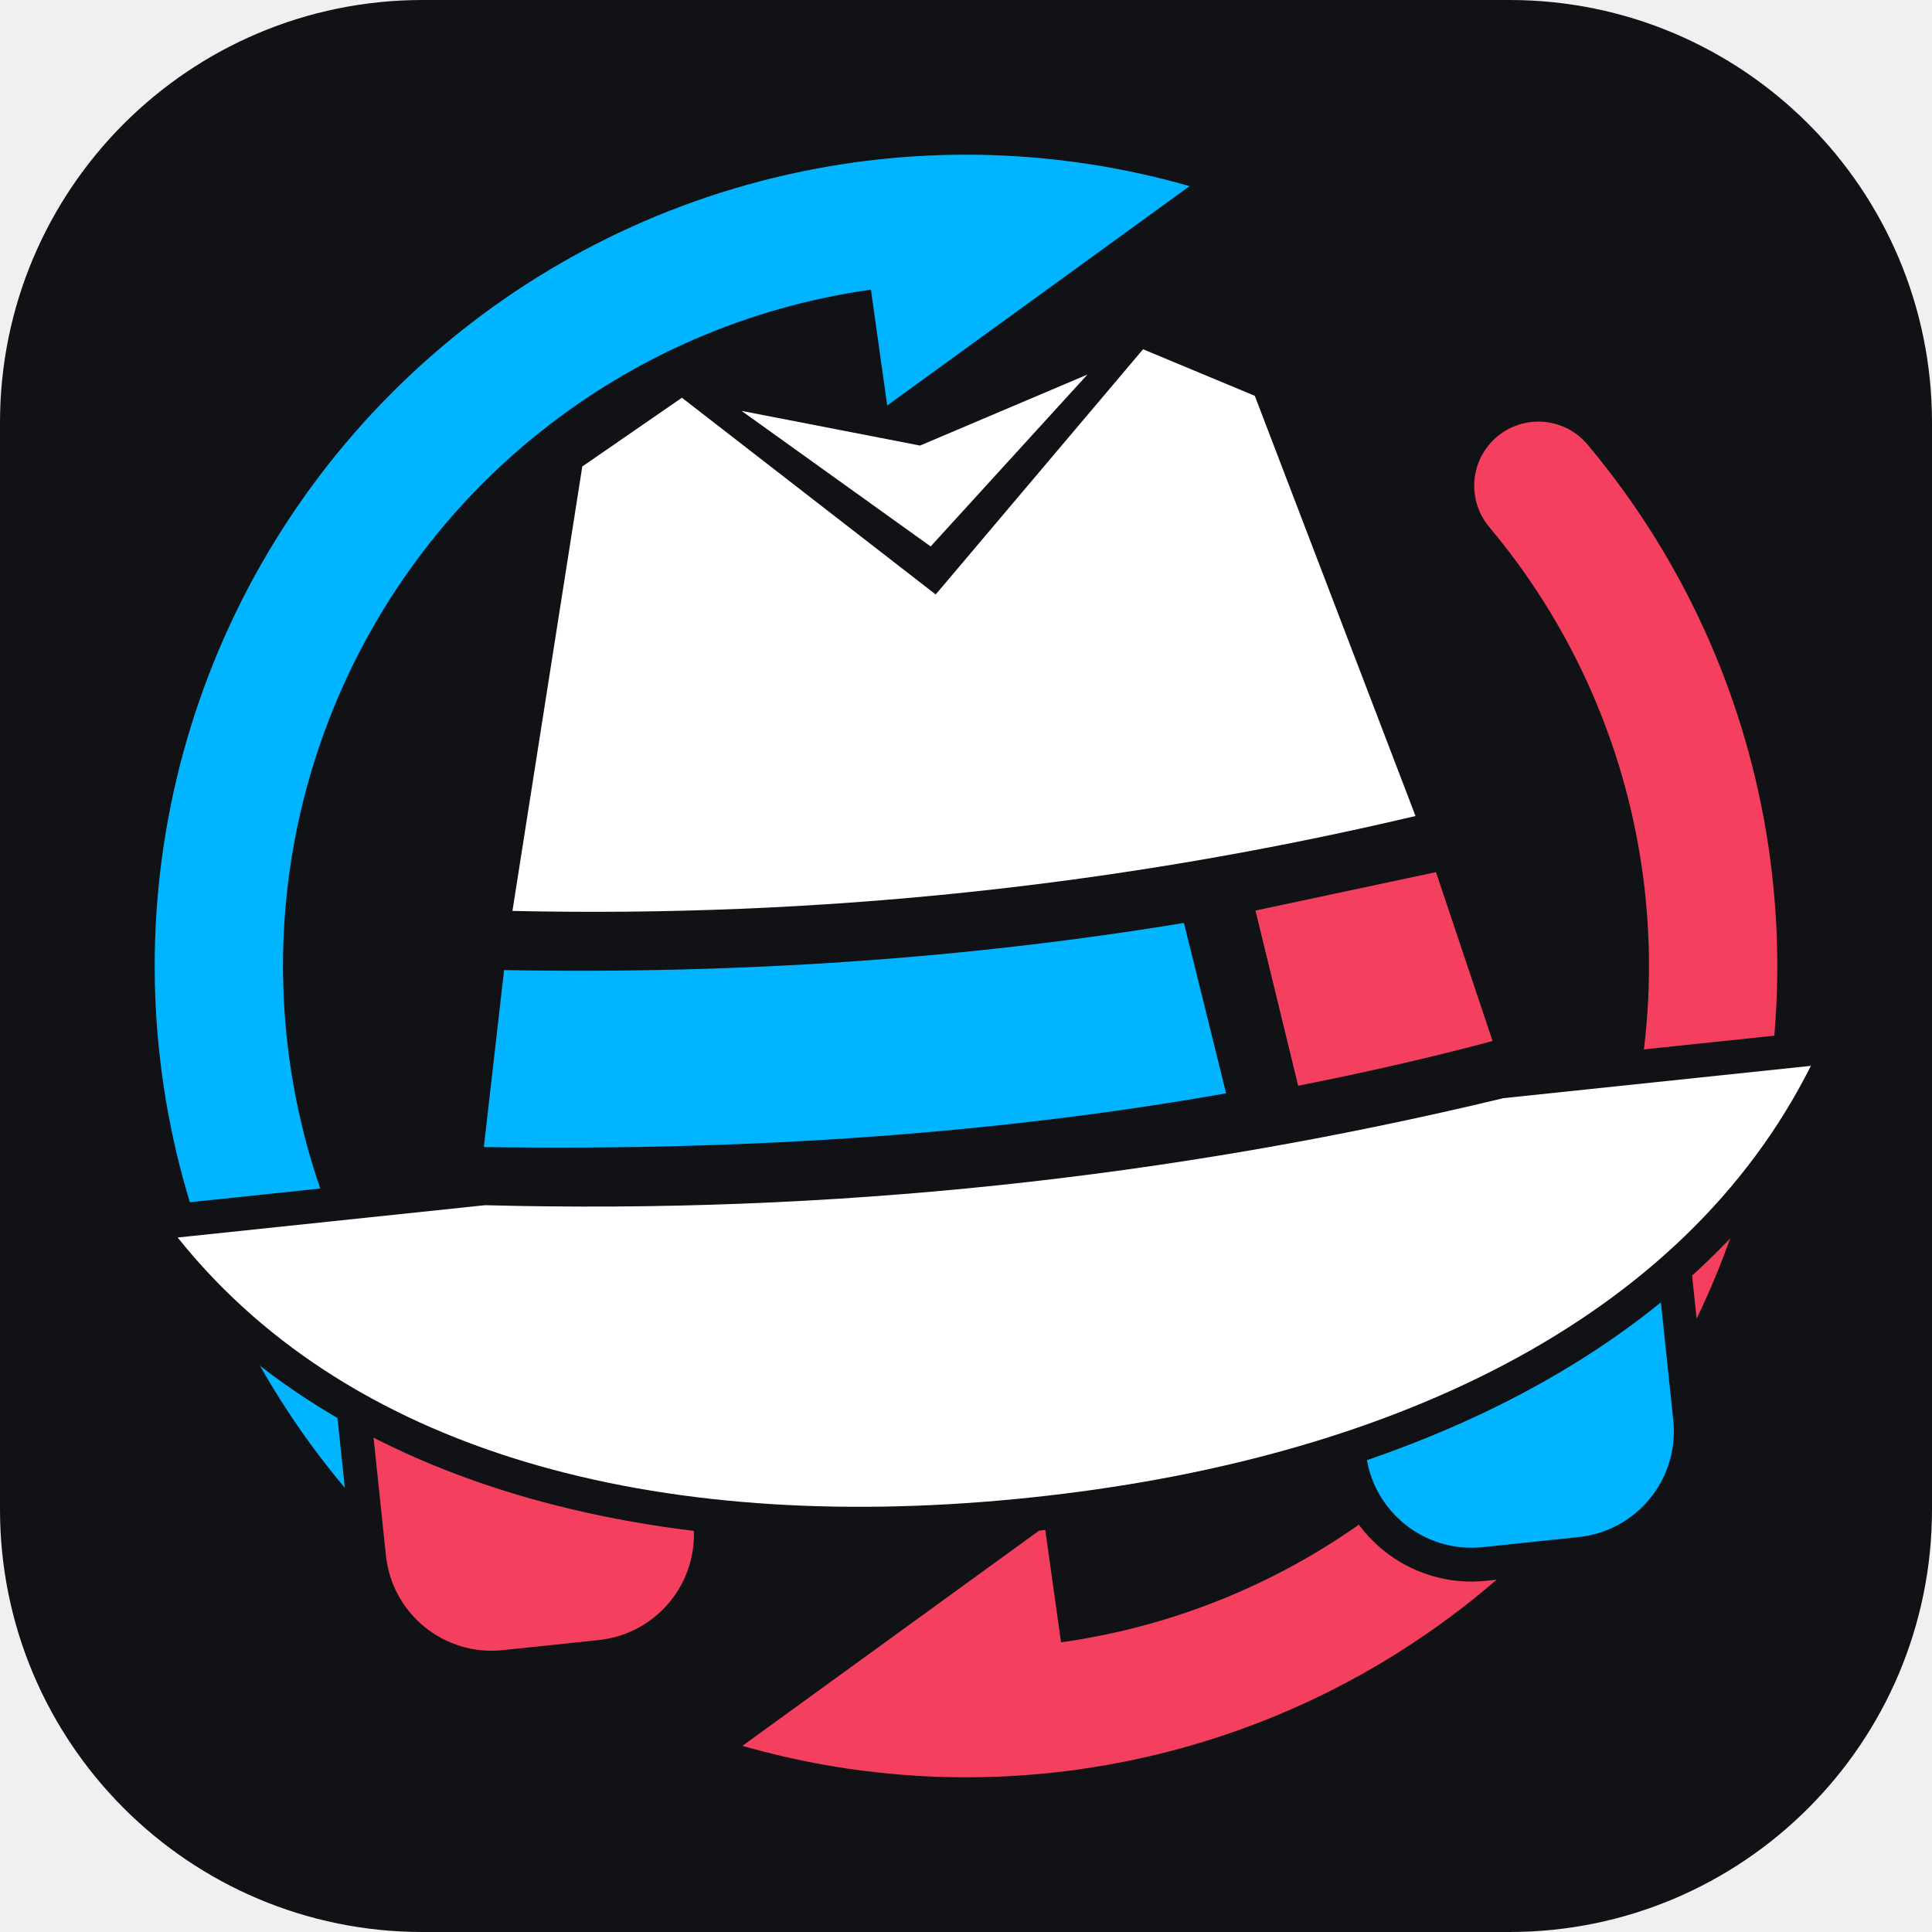
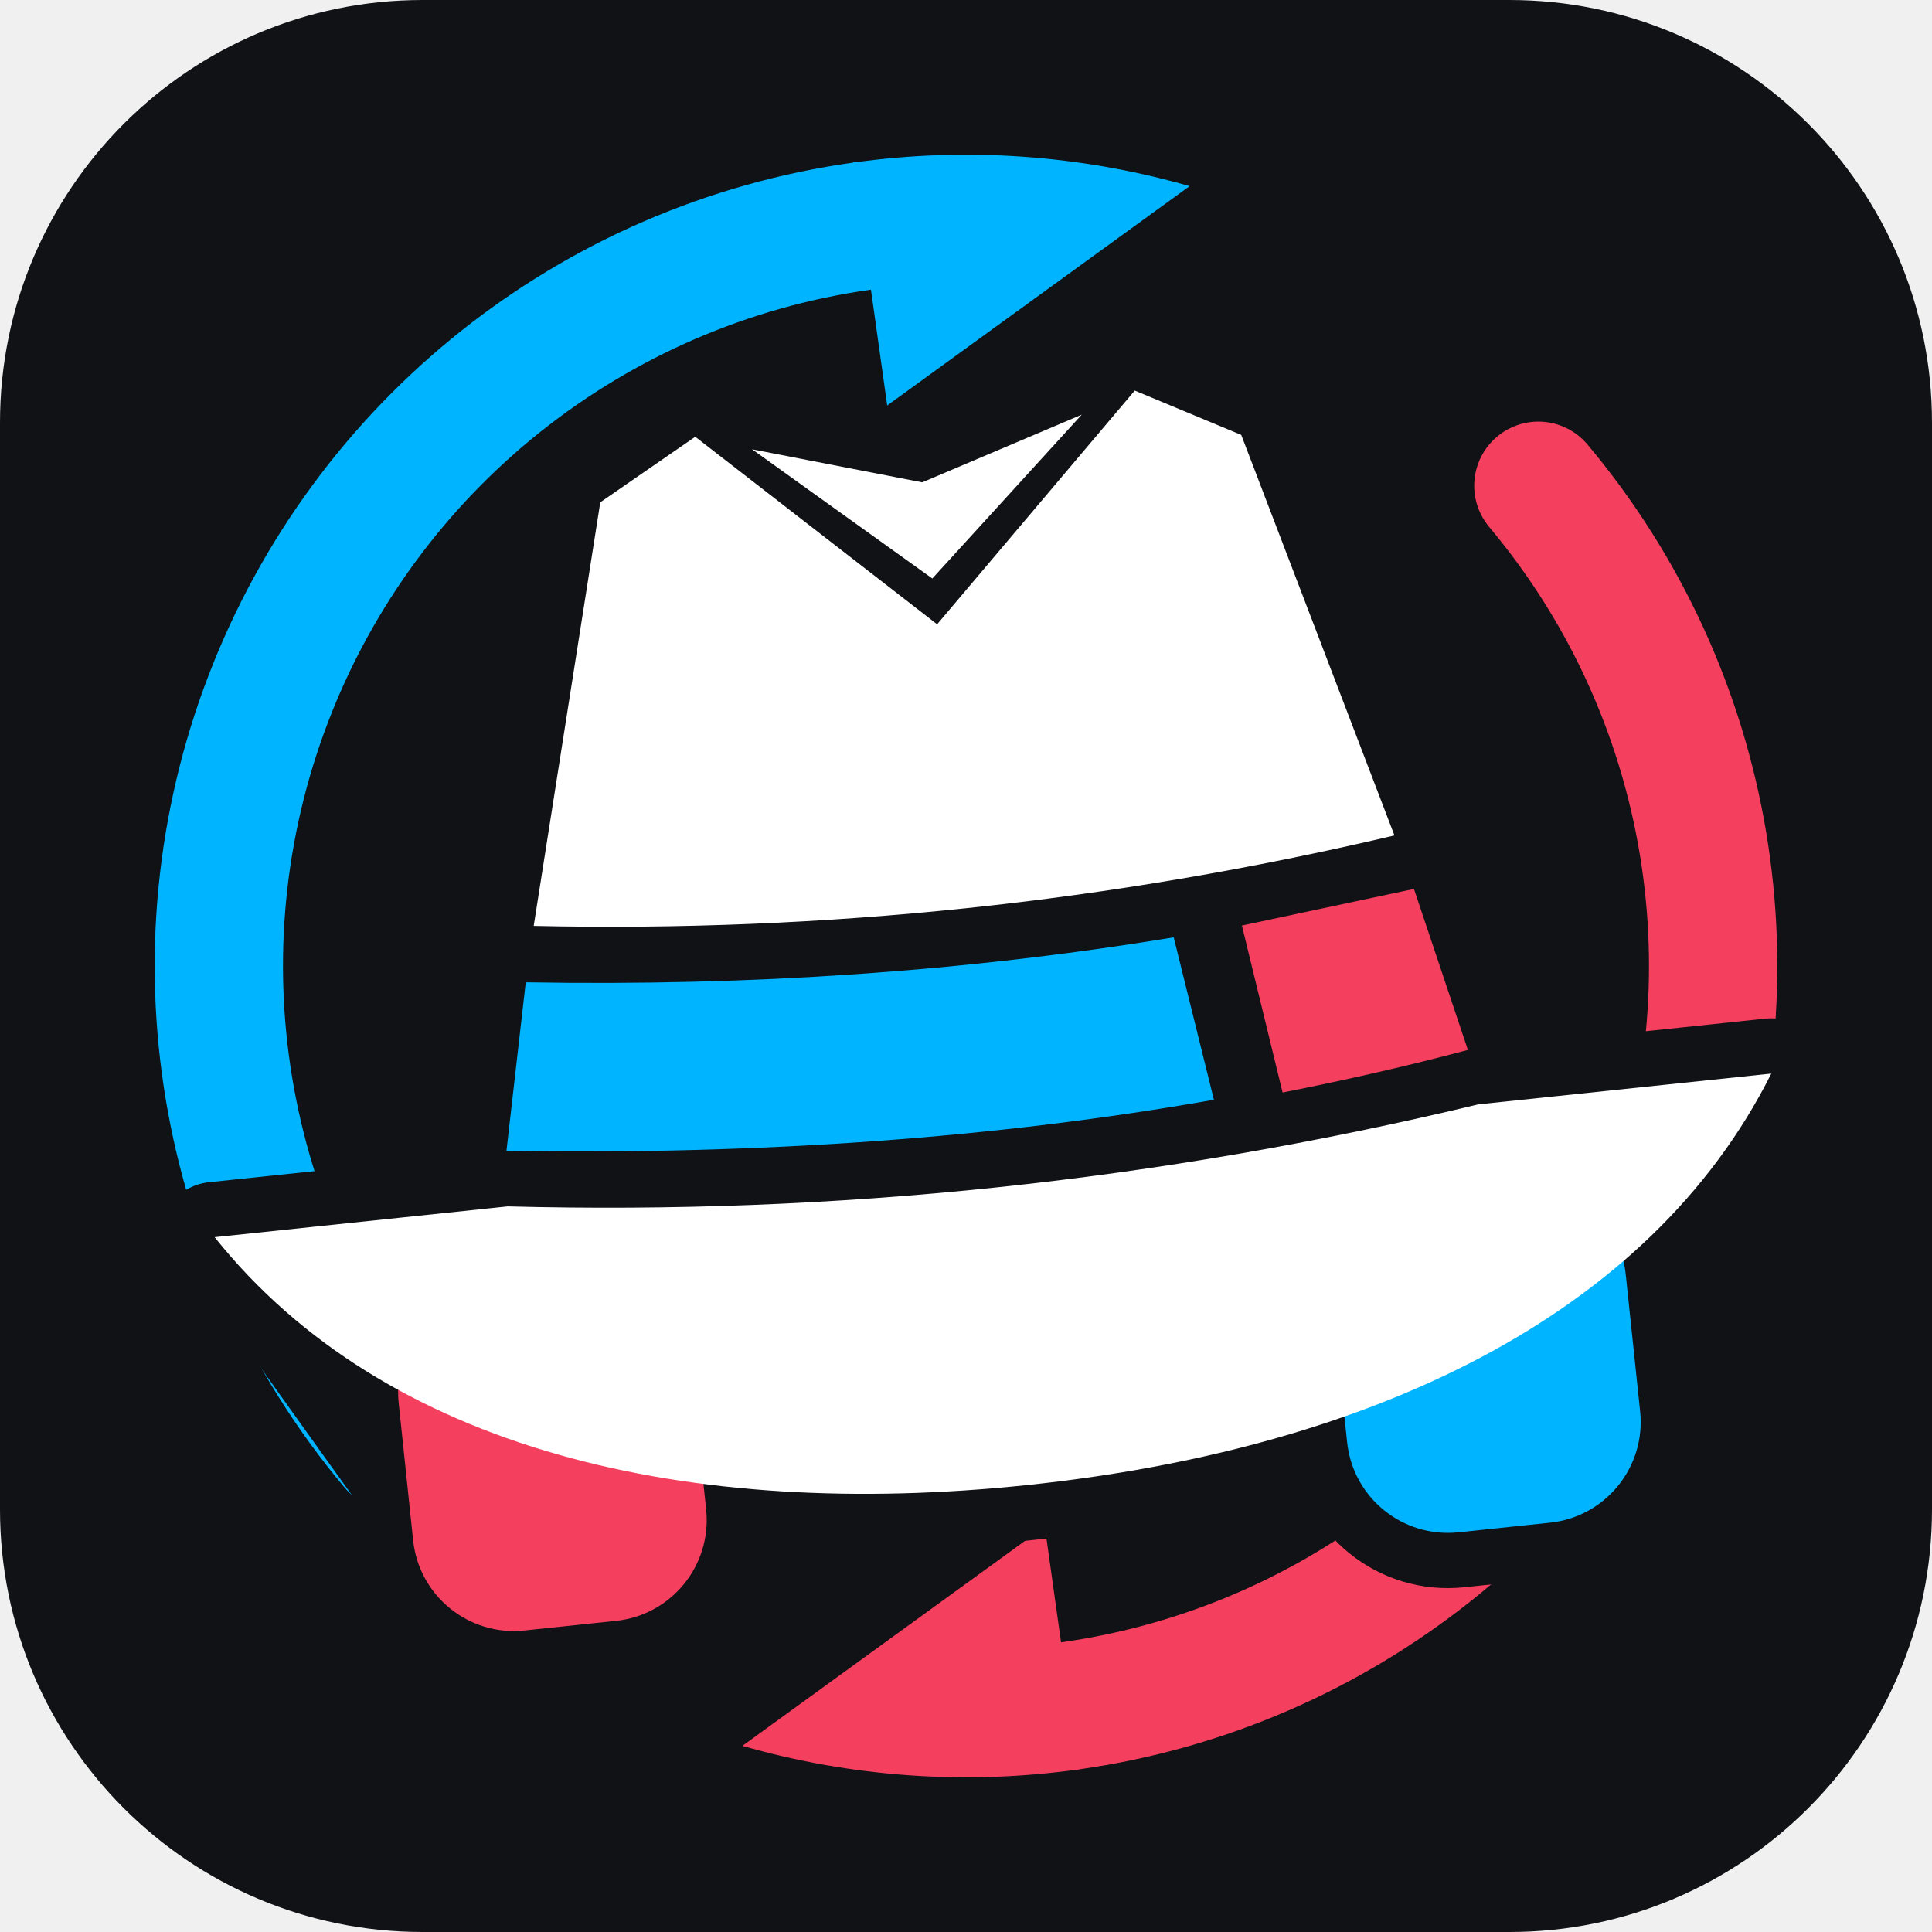
<svg xmlns="http://www.w3.org/2000/svg" viewBox="0 0 512 512" width="512" height="512">
  <rect width="512" height="512" rx="112" fill="#101216" />
  <path d="M 104.32 383.27 A 198 198 0 0 1 228.44 59.93" fill="none" stroke="#00B4FF" stroke-width="34" stroke-linecap="round" />
  <path d="M 226.08 43.09 A 215 215 0 0 1 315.26 49.33 L 235.12 107.46 L 230.81 76.76 Z" fill="#00B4FF" />
  <path d="M 407.68 128.73 A 198 198 0 0 1 283.56 452.07" fill="none" stroke="#F43F5E" stroke-width="34" stroke-linecap="round" />
  <path d="M 285.92 468.91 A 215 215 0 0 1 196.74 462.67 L 276.88 404.54 L 281.19 435.24 Z" fill="#F43F5E" />
-   <g transform="translate(256, 248) scale(1.28) translate(-256, -267) rotate(-6 256 256)">
-     <g stroke="#101216" stroke-width="14" stroke-linejoin="round">
-       <rect x="122" y="330" width="64" height="74" rx="22" fill="#101216" />
-       <rect x="326" y="330" width="64" height="74" rx="22" fill="#101216" />
+   <g transform="translate(256, 248) scale(1.22) translate(-256, -264) rotate(-6 256 256)">
+     <g stroke="#101216" stroke-width="24" stroke-linejoin="round" fill="#101216">
+       <path d="M 92 315 L 186 315 L 186 368 L 122 368 Q 106 340 92 315 Z" />
+       <path d="M 420 315 L 326 315 L 326 368 L 390 368 Q 406 340 420 315 Z" />
+       <rect x="122" y="330" width="64" height="74" rx="22" />
+       <rect x="326" y="330" width="64" height="74" rx="22" />
+       <path d="M 162 252 L 186 162 L 208 150 L 256 196 L 304 150 L 326 162 L 350 252 Q 256 264 162 252 Z" />
+       <path d="M 220 154 L 256 165 L 292 154 L 256 186 Z" />
+       <path d="M 159 264 Q 232 273 300 269 L 305 305 Q 234 310 151 300 Z" />
+       <path d="M 315 268 Q 334 266 353 264 L 361 300 Q 342 303 320 305 Z" />
+       <path d="M 86 312 L 150 312 Q 256 326 362 312 L 426 312 C 394 362, 330 384, 256 384 C 182 384, 118 362, 86 312 Z" />
    </g>
    <rect x="122" y="330" width="64" height="74" rx="22" fill="#F43F5E" />
    <rect x="326" y="330" width="64" height="74" rx="22" fill="#00B4FF" />
-     <g stroke="#101216" stroke-width="14" stroke-linejoin="round">
-       <path d="M 162 252 L 186 162 L 208 150 L 256 196 L 304 150 L 326 162 L 350 252 Q 256 264 162 252 Z" fill="#101216" />
-       <path d="M 86 312 L 150 312 Q 256 326 362 312 L 426 312 C 394 362, 330 384, 256 384 C 182 384, 118 362, 86 312 Z" fill="#101216" />
-     </g>
    <path d="M 162 252 L 186 162 L 208 150 L 256 196 L 304 150 L 326 162 L 350 252 Q 256 264 162 252 Z" fill="#FFFFFF" />
    <path d="M 220 154 L 256 165 L 292 154 L 256 186 Z" fill="#FFFFFF" />
    <path d="M 159 264 Q 232 273 300 269 L 305 305 Q 234 310 151 300 Z" fill="#00B4FF" />
    <path d="M 315 268 Q 334 266 353 264 L 361 300 Q 342 303 320 305 Z" fill="#F43F5E" />
    <path d="M 86 312 L 150 312 Q 256 326 362 312 L 426 312 C 394 362, 330 384, 256 384 C 182 384, 118 362, 86 312 Z" fill="#FFFFFF" />
  </g>
</svg>
